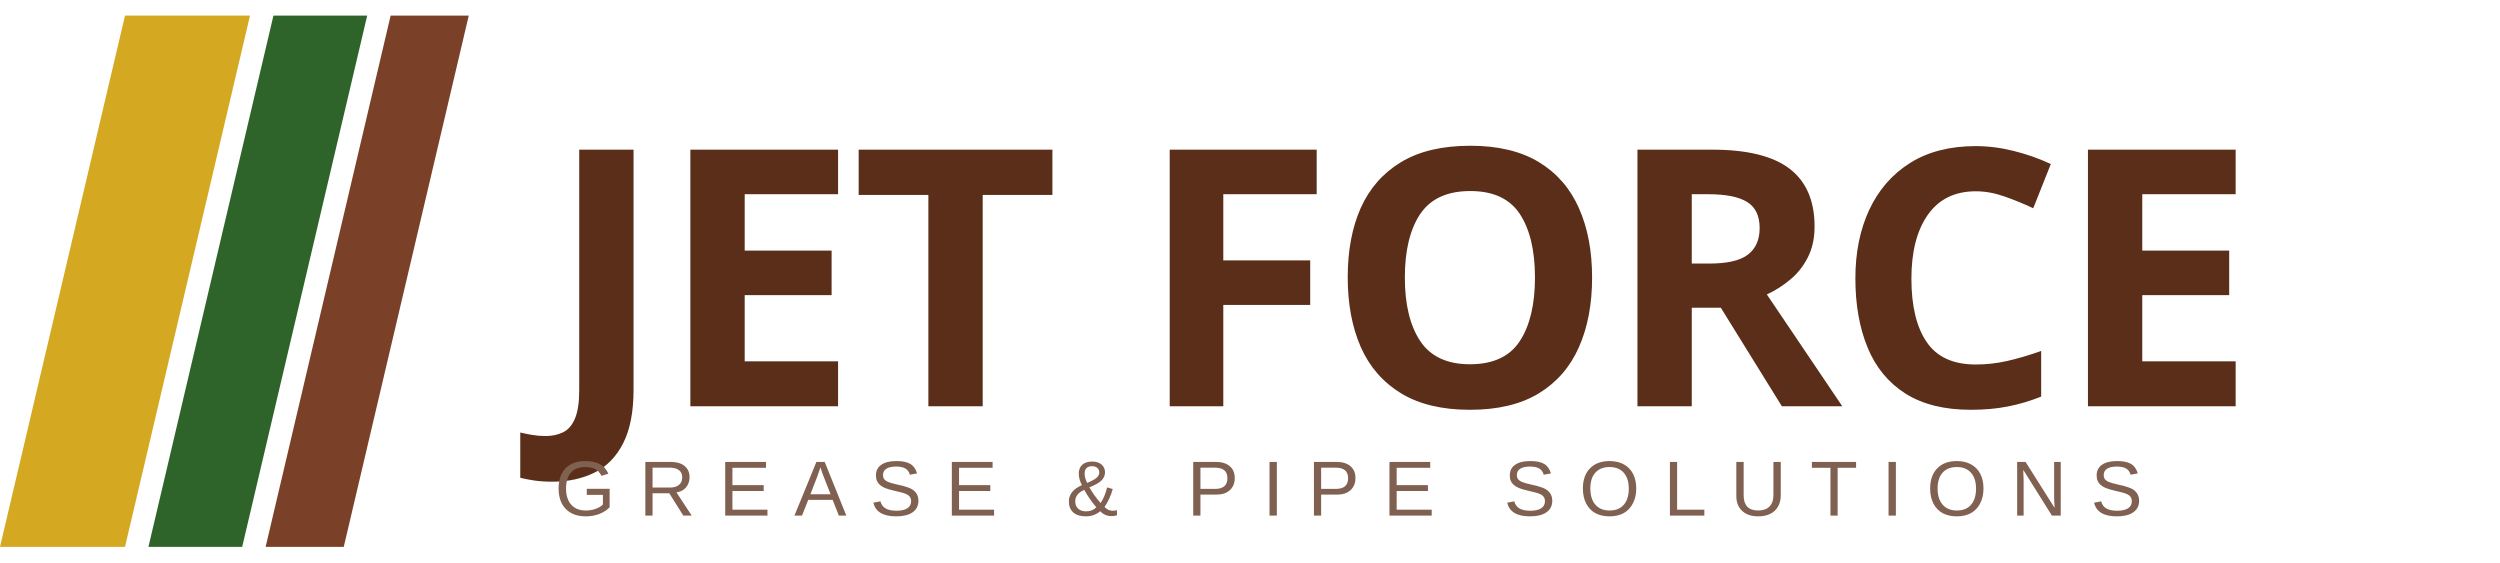
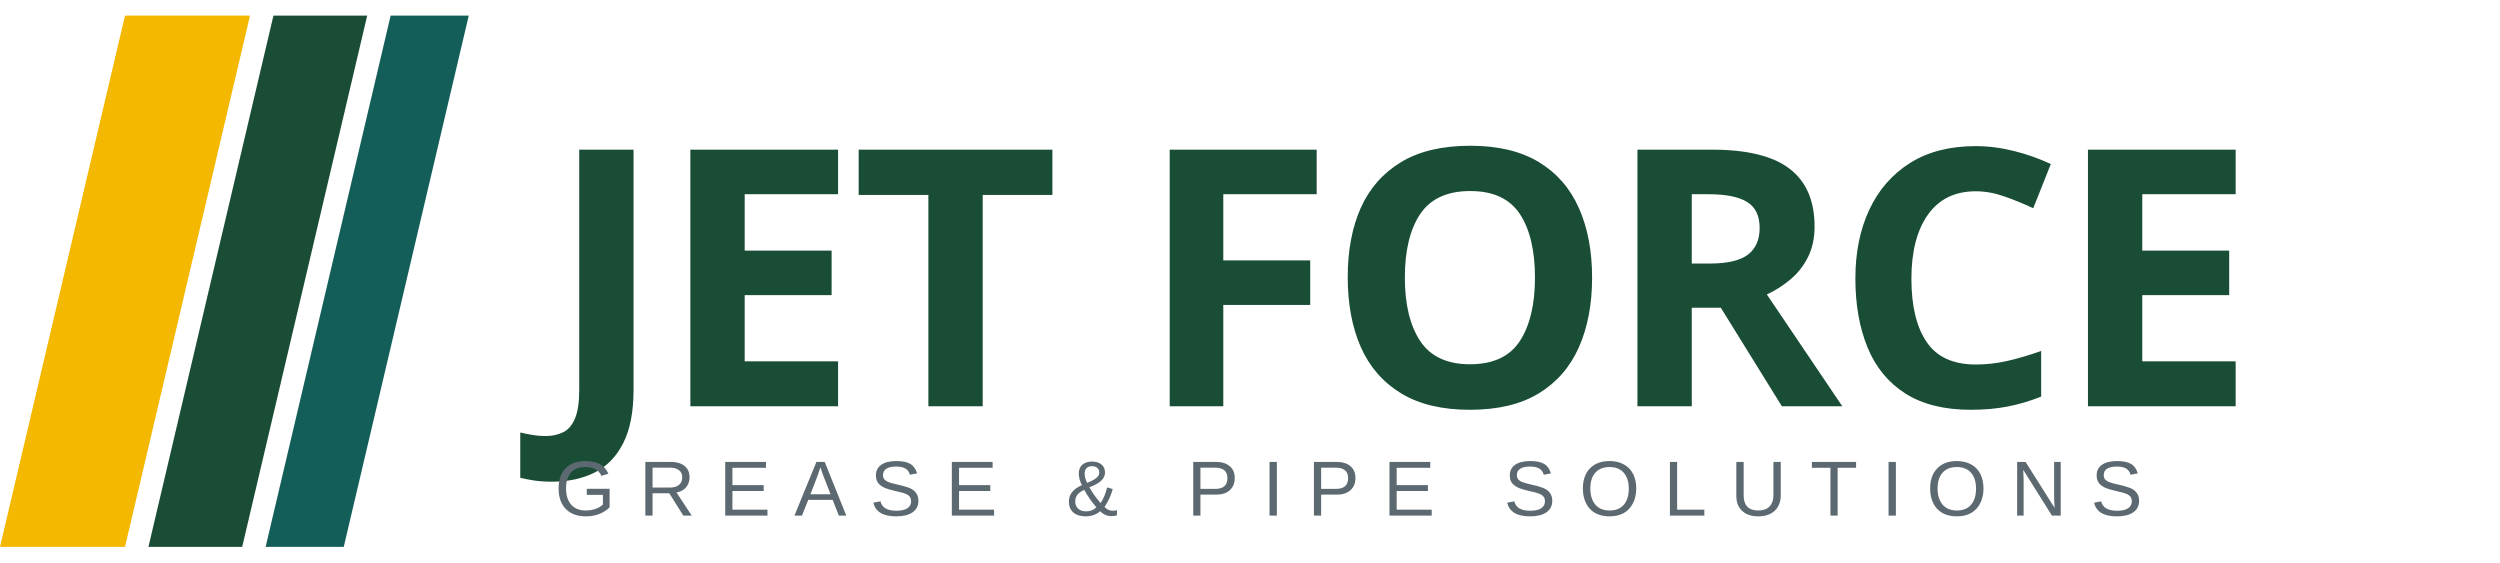
<svg xmlns="http://www.w3.org/2000/svg" viewBox="0 0 320 72" fill="none">
-   <polygon points="0,70 16,70 32,2 16,2" fill="#D4A820" />
-   <polygon points="19,70 31,70 47,2 35,2" fill="#2E6329" />
-   <polygon points="34,70 44,70 60,2 50,2" fill="#7A4028" />
-   <text x="70" y="52" font-family="'Barlow Condensed', 'Arial Narrow', sans-serif" font-weight="800" font-size="46" letter-spacing="-1" fill="#5A2E18">JET FORCE</text>
-   <text x="71" y="66" font-family="'Barlow', Arial, sans-serif" font-weight="500" font-size="10" letter-spacing="3" fill="#806050">GREASE &amp; PIPE SOLUTIONS</text>
+   <polygon points="0,70 16,70 32,2 16,2" fill="#F5B800" />
+   <polygon points="19,70 31,70 47,2 35,2" fill="#1A4D35" />
+   <polygon points="34,70 44,70 60,2 50,2" fill="#145E5A" />
+   <text x="70" y="52" font-family="'Barlow Condensed', 'Arial Narrow', sans-serif" font-weight="800" font-size="46" letter-spacing="-1" fill="#1A4D35">JET FORCE</text>
+   <text x="71" y="66" font-family="'Barlow', Arial, sans-serif" font-weight="500" font-size="10" letter-spacing="3" fill="#5C6970">GREASE &amp; PIPE SOLUTIONS</text>
</svg>
